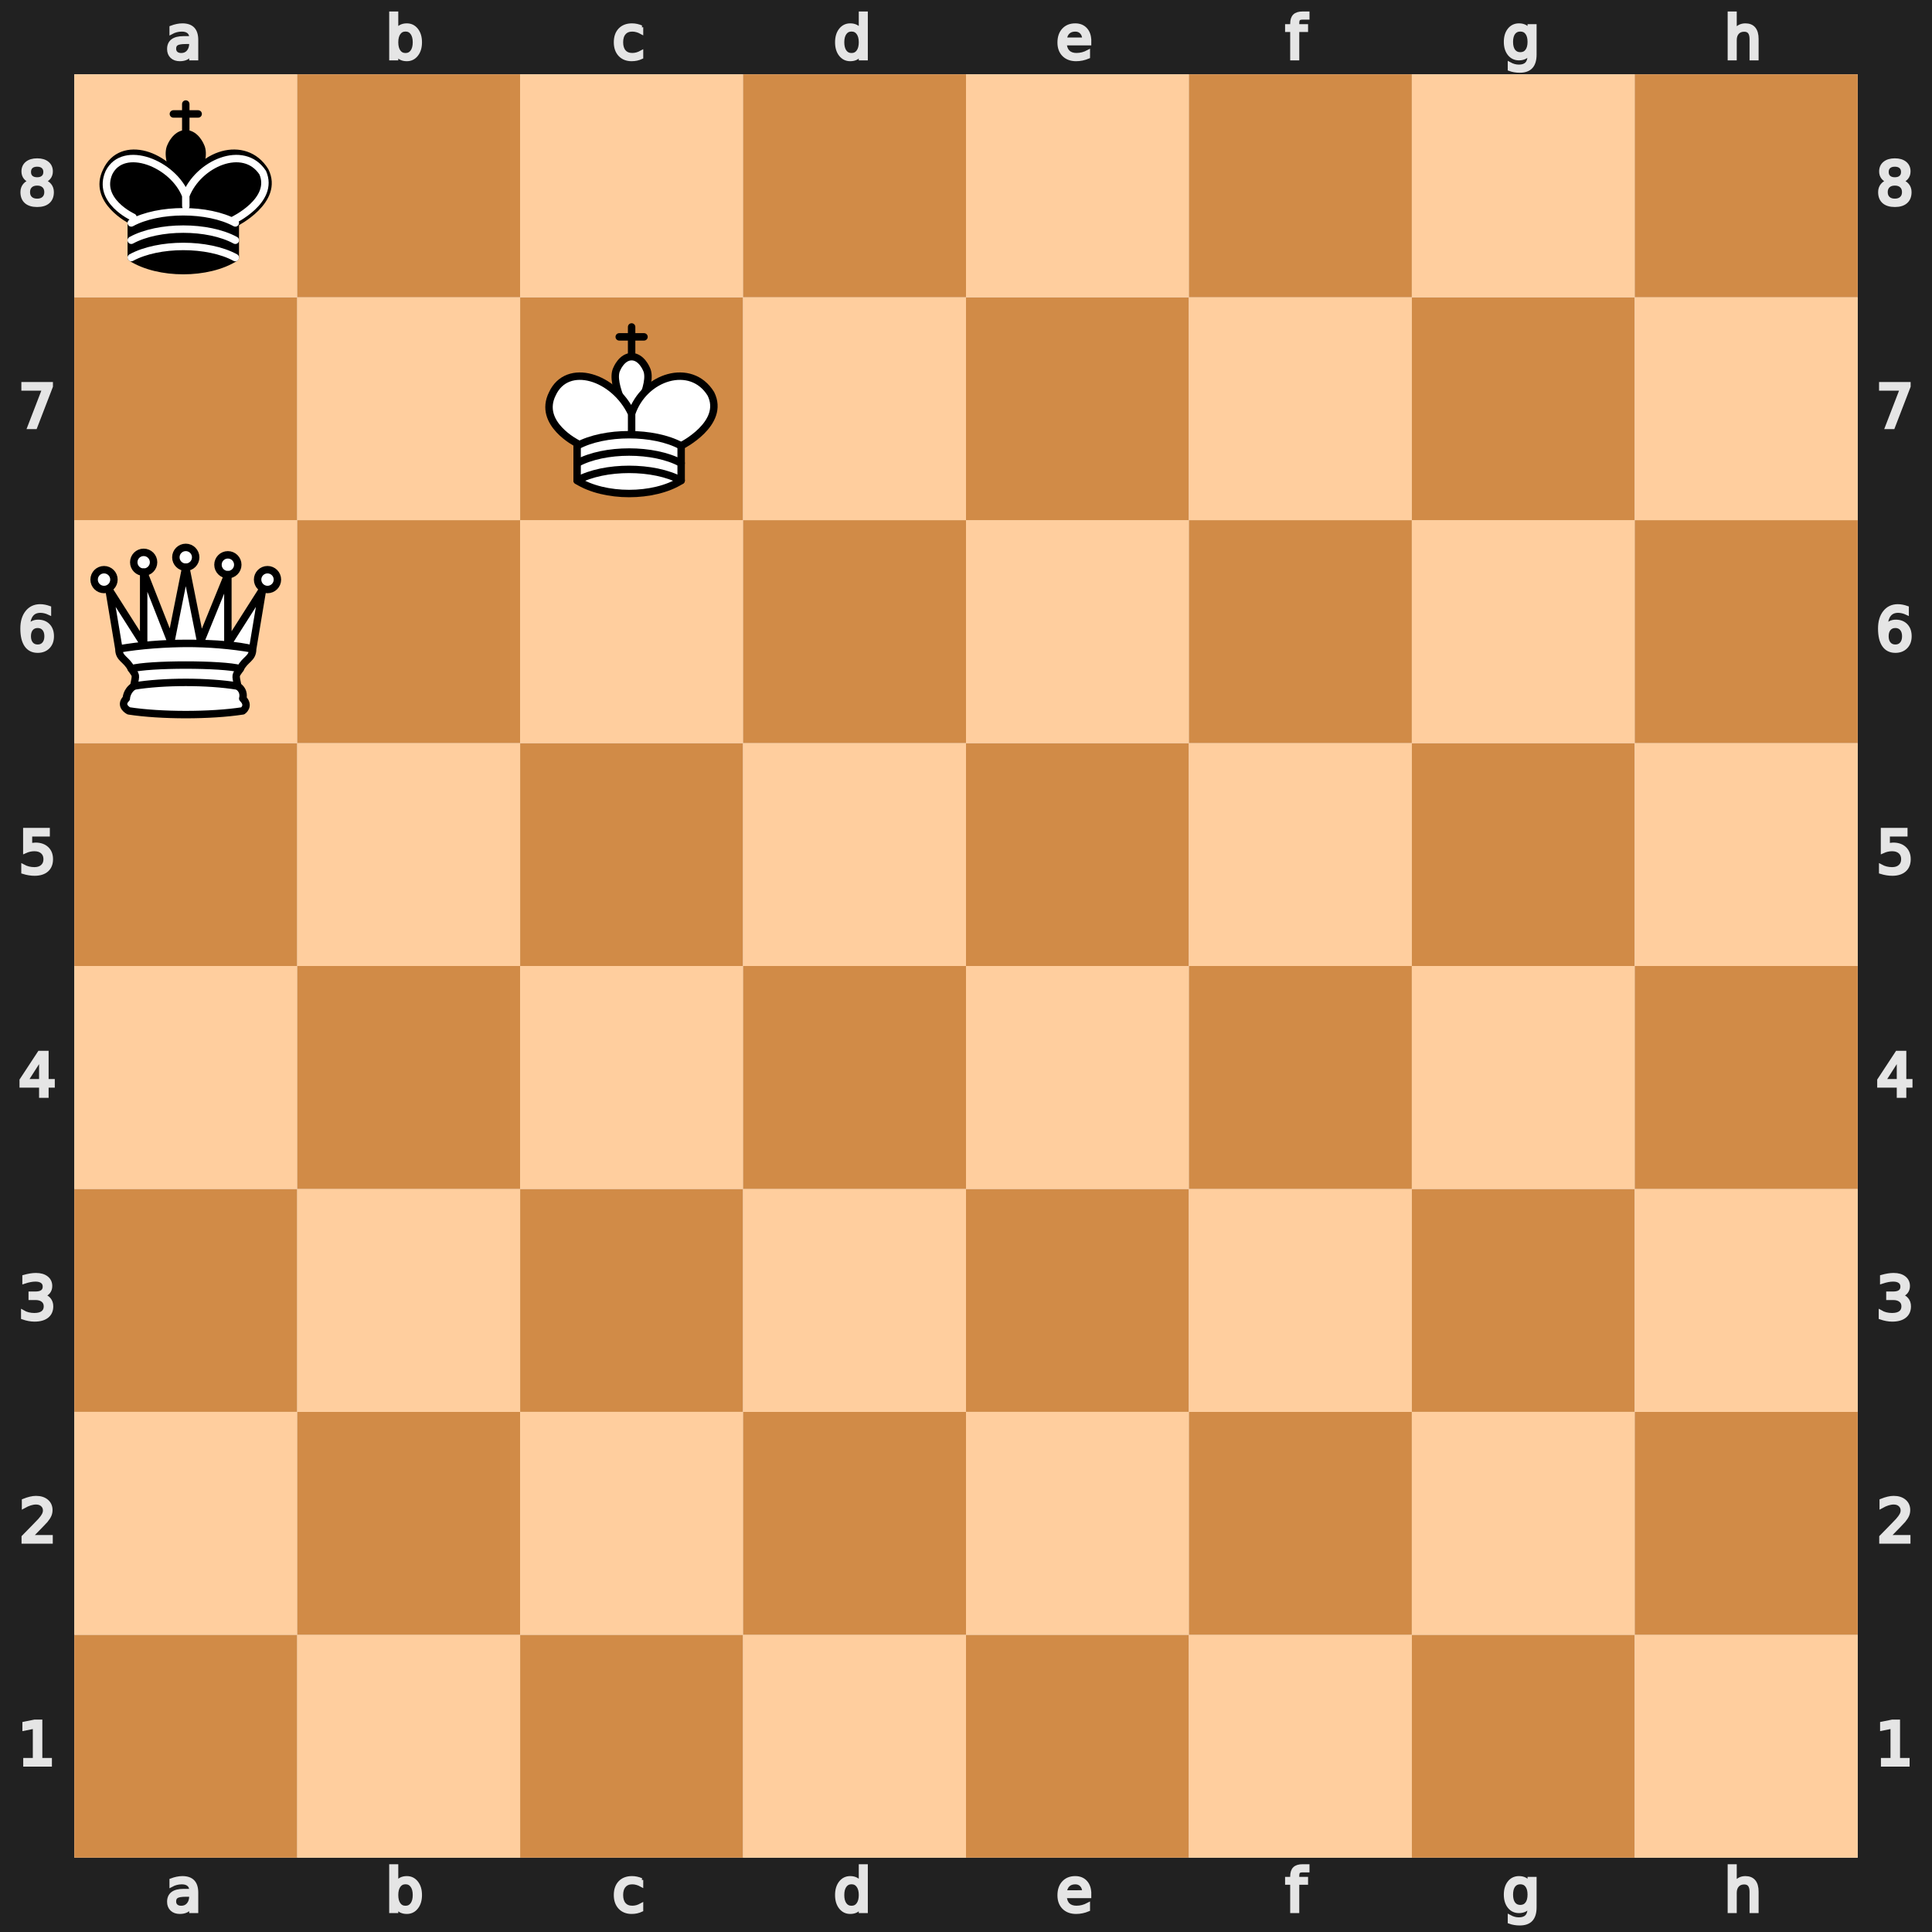
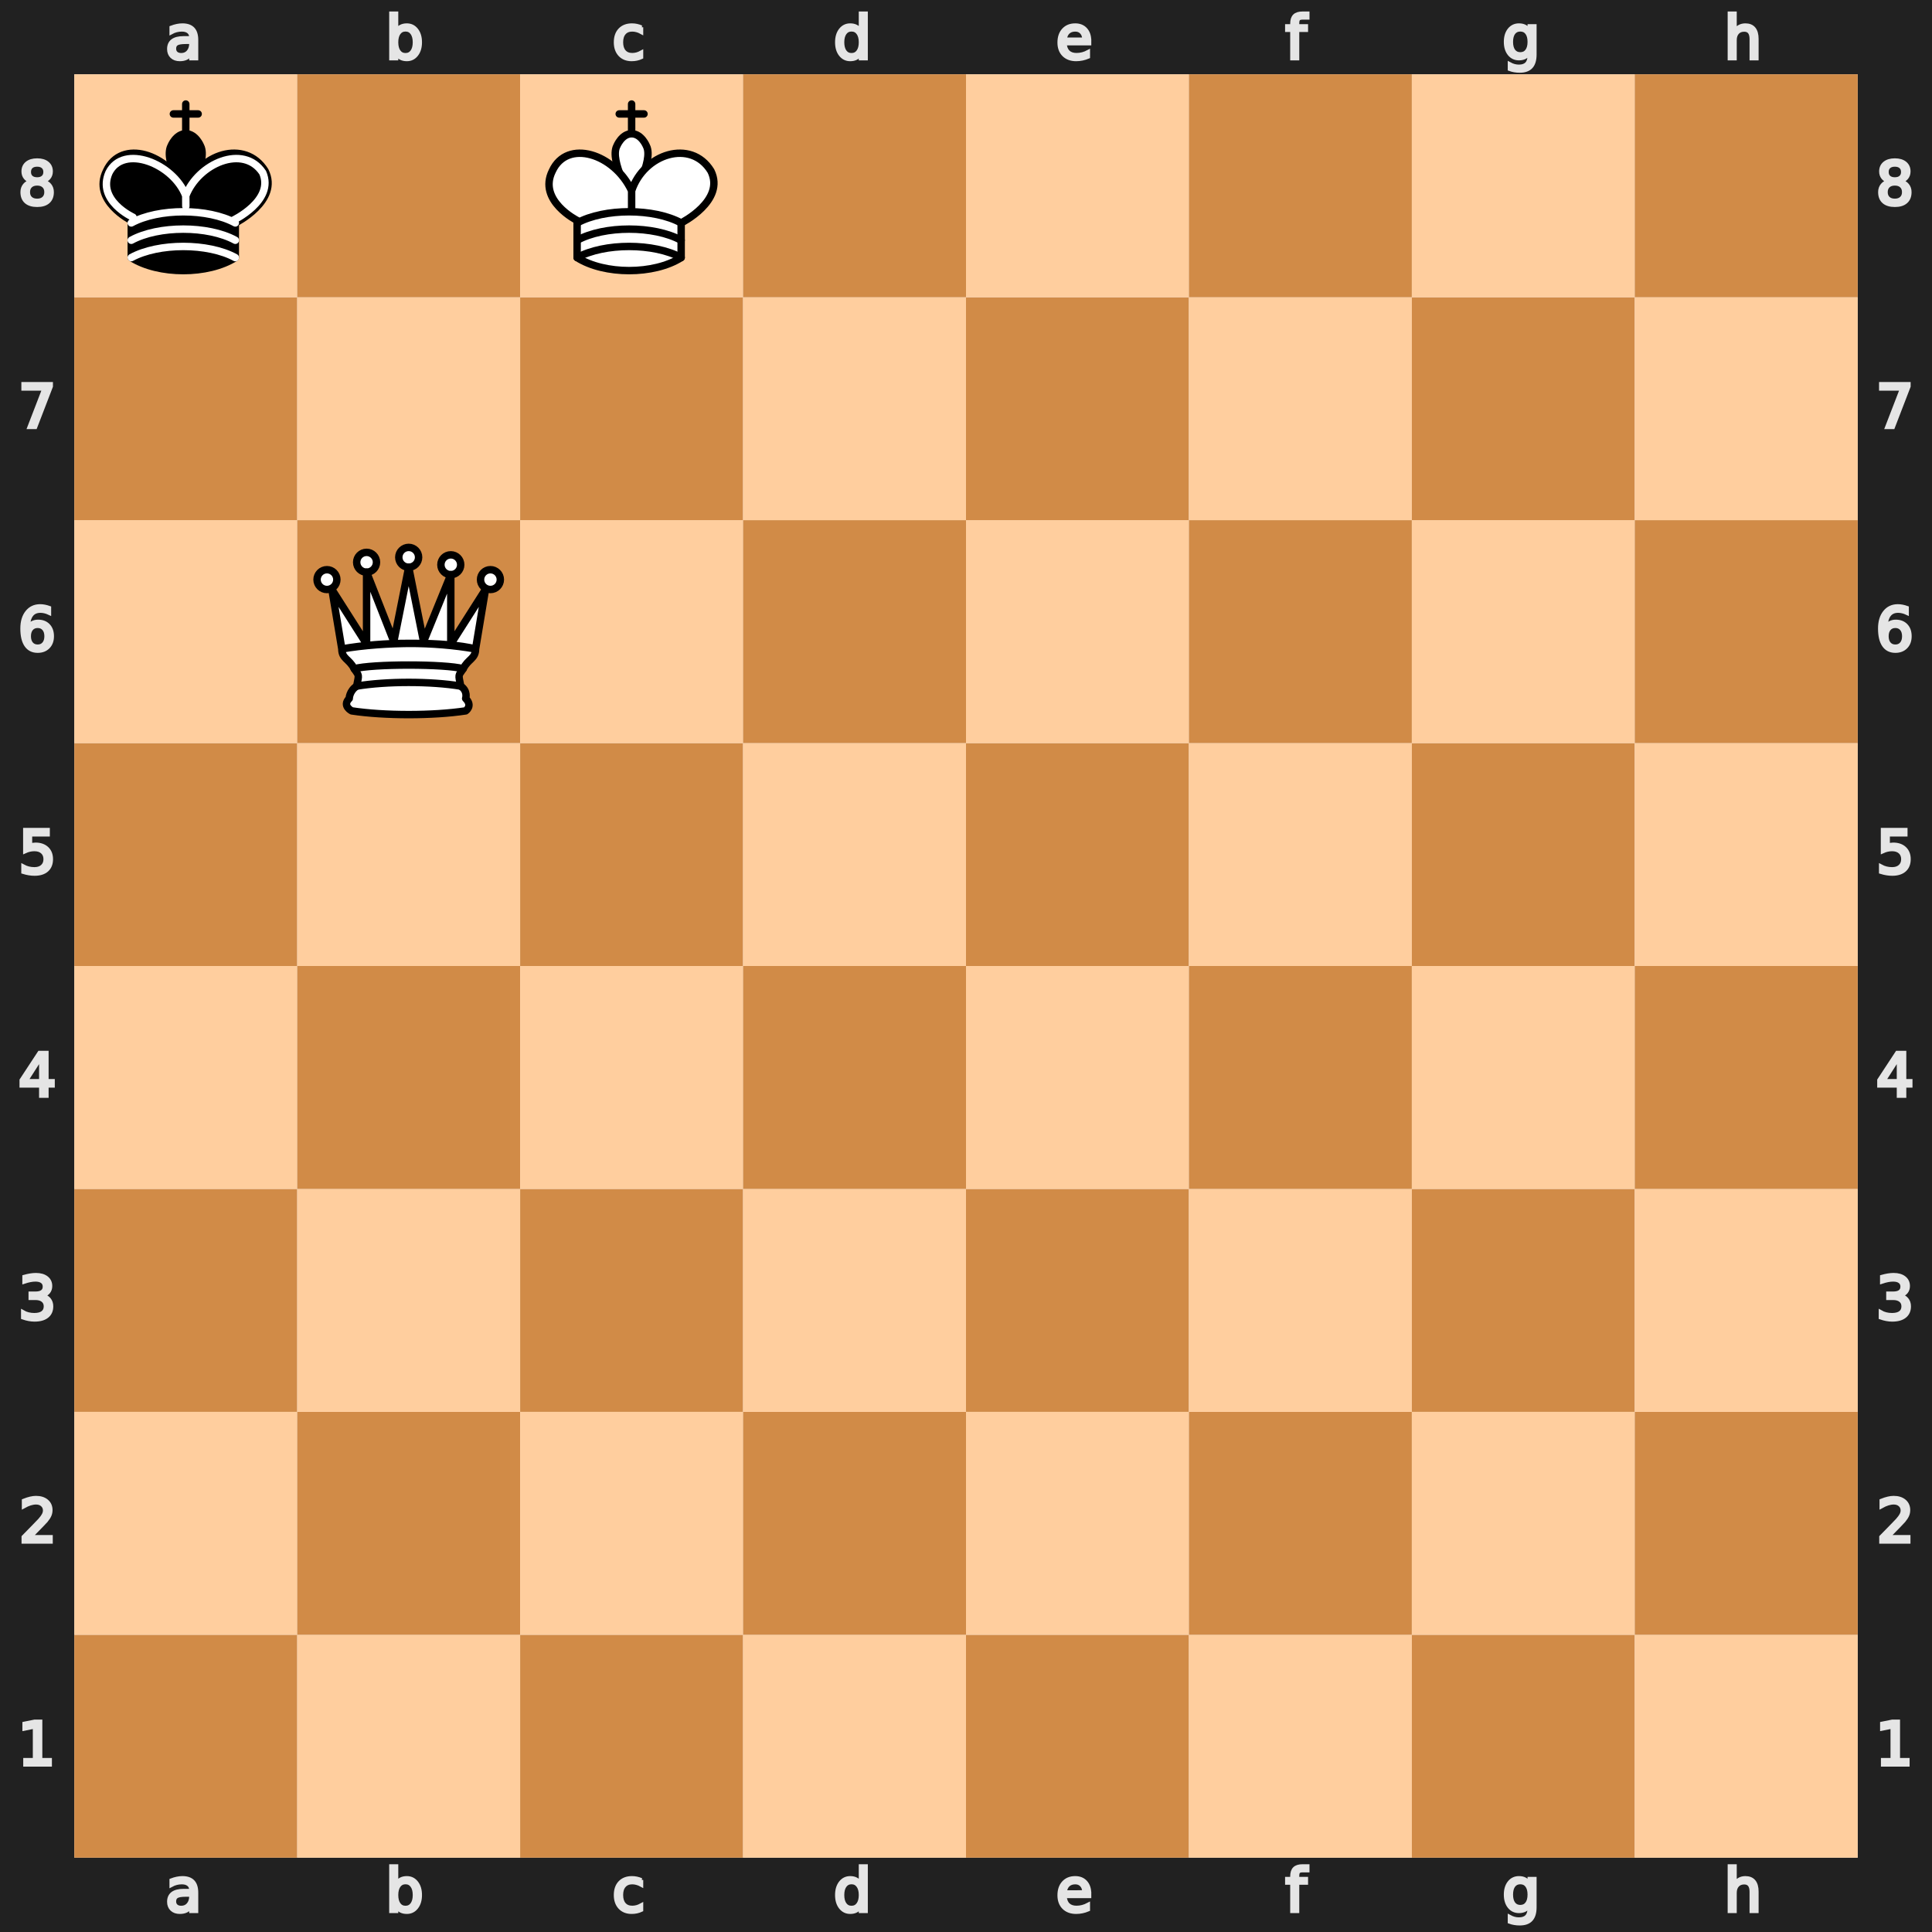
<svg xmlns="http://www.w3.org/2000/svg" xmlns:xlink="http://www.w3.org/1999/xlink" viewBox="0 0 390 390" width="360" height="360">
  <defs>
    <g id="white-queen" class="white queen" fill="#fff" fill-rule="evenodd" stroke="#000" stroke-width="1.5" stroke-linecap="round" stroke-linejoin="round">
      <path d="M8 12a2 2 0 1 1-4 0 2 2 0 1 1 4 0zM24.5 7.5a2 2 0 1 1-4 0 2 2 0 1 1 4 0zM41 12a2 2 0 1 1-4 0 2 2 0 1 1 4 0zM16 8.5a2 2 0 1 1-4 0 2 2 0 1 1 4 0zM33 9a2 2 0 1 1-4 0 2 2 0 1 1 4 0z" />
      <path d="M9 26c8.5-1.5 21-1.5 27 0l2-12-7 11V11l-5.5 13.5-3-15-3 15-5.5-14V25L7 14l2 12zM9 26c0 2 1.5 2 2.5 4 1 1.5 1 1 .5 3.5-1.5 1-1.5 2.5-1.5 2.5-1.5 1.5.5 2.5.5 2.5 6.5 1 16.5 1 23 0 0 0 1.5-1 0-2.5 0 0 .5-1.5-1-2.5-.5-2.5-.5-2 .5-3.5 1-2 2.5-2 2.5-4-8.5-1.5-18.5-1.5-27 0z" stroke-linecap="butt" />
      <path d="M11.5 30c3.5-1 18.5-1 22 0M12 33.5c6-1 15-1 21 0" fill="none" />
    </g>
    <g id="white-king" class="white king" fill="none" fill-rule="evenodd" stroke="#000" stroke-width="1.5" stroke-linecap="round" stroke-linejoin="round">
      <path d="M22.5 11.63V6M20 8h5" stroke-linejoin="miter" />
      <path d="M22.5 25s4.5-7.5 3-10.5c0 0-1-2.5-3-2.5s-3 2.5-3 2.5c-1.5 3 3 10.5 3 10.5" fill="#fff" stroke-linecap="butt" stroke-linejoin="miter" />
      <path d="M11.5 37c5.5 3.5 15.5 3.5 21 0v-7s9-4.5 6-10.5c-4-6.5-13.5-3.5-16 4V27v-3.5c-3.5-7.5-13-10.5-16-4-3 6 5 10 5 10V37z" fill="#fff" />
      <path d="M11.5 30c5.5-3 15.5-3 21 0m-21 3.5c5.5-3 15.5-3 21 0m-21 3.5c5.5-3 15.5-3 21 0" />
    </g>
    <g id="black-king" class="black king" fill="none" fill-rule="evenodd" stroke="#000" stroke-width="1.5" stroke-linecap="round" stroke-linejoin="round">
      <path d="M22.5 11.63V6" stroke-linejoin="miter" />
      <path d="M22.5 25s4.5-7.5 3-10.5c0 0-1-2.5-3-2.5s-3 2.5-3 2.5c-1.5 3 3 10.5 3 10.5" fill="#000" stroke-linecap="butt" stroke-linejoin="miter" />
      <path d="M11.5 37c5.5 3.5 15.5 3.5 21 0v-7s9-4.5 6-10.5c-4-6.5-13.5-3.5-16 4V27v-3.5c-3.5-7.5-13-10.5-16-4-3 6 5 10 5 10V37z" fill="#000" />
      <path d="M20 8h5" stroke-linejoin="miter" />
      <path d="M32 29.5s8.5-4 6.03-9.65C34.15 14 25 18 22.5 24.5l.01 2.1-.01-2.1C20 18 9.906 14 6.997 19.85c-2.497 5.65 4.853 9 4.853 9M11.5 30c5.5-3 15.5-3 21 0m-21 3.5c5.5-3 15.5-3 21 0m-21 3.5c5.5-3 15.5-3 21 0" stroke="#fff" />
    </g>
  </defs>
  <rect x="7.5" y="7.5" width="375" height="375" fill="none" stroke="#212121" stroke-width="15" />
  <g transform="translate(20, 1) scale(0.75, 0.75)" fill="#e5e5e5" stroke="#e5e5e5">
    <path d="M23.328 10.016q-1.742 0-2.414.398-.672.398-.672 1.36 0 .765.5 1.218.508.445 1.375.445 1.196 0 1.914-.843.727-.852.727-2.258v-.32zm2.867-.594v4.992h-1.437v-1.328q-.492.797-1.227 1.18-.734.375-1.797.375-1.343 0-2.14-.75-.79-.758-.79-2.024 0-1.476.985-2.226.992-.75 2.953-.75h2.016V8.75q0-.992-.656-1.531-.649-.547-1.829-.547-.75 0-1.46.18-.711.18-1.368.539V6.062q.79-.304 1.532-.453.742-.156 1.445-.156 1.898 0 2.836.984.937.985.937 2.985z" />
  </g>
  <g transform="translate(20, 375) scale(0.75, 0.75)" fill="#e5e5e5" stroke="#e5e5e5">
    <path d="M23.328 10.016q-1.742 0-2.414.398-.672.398-.672 1.36 0 .765.5 1.218.508.445 1.375.445 1.196 0 1.914-.843.727-.852.727-2.258v-.32zm2.867-.594v4.992h-1.437v-1.328q-.492.797-1.227 1.18-.734.375-1.797.375-1.343 0-2.14-.75-.79-.758-.79-2.024 0-1.476.985-2.226.992-.75 2.953-.75h2.016V8.75q0-.992-.656-1.531-.649-.547-1.829-.547-.75 0-1.46.18-.711.18-1.368.539V6.062q.79-.304 1.532-.453.742-.156 1.445-.156 1.898 0 2.836.984.937.985.937 2.985z" />
  </g>
  <g transform="translate(65, 1) scale(0.75, 0.75)" fill="#e5e5e5" stroke="#e5e5e5">
    <path d="M24.922 10.047q0-1.586-.656-2.485-.649-.906-1.79-.906-1.14 0-1.796.906-.649.899-.649 2.485 0 1.586.649 2.492.656.898 1.797.898 1.14 0 1.789-.898.656-.906.656-2.492zm-4.89-3.055q.452-.781 1.14-1.156.695-.383 1.656-.383 1.594 0 2.586 1.266 1 1.265 1 3.328 0 2.062-1 3.328-.992 1.266-2.586 1.266-.96 0-1.656-.375-.688-.383-1.14-1.164v1.312h-1.446V2.258h1.445z" />
  </g>
  <g transform="translate(65, 375) scale(0.75, 0.75)" fill="#e5e5e5" stroke="#e5e5e5">
    <path d="M24.922 10.047q0-1.586-.656-2.485-.649-.906-1.79-.906-1.14 0-1.796.906-.649.899-.649 2.485 0 1.586.649 2.492.656.898 1.797.898 1.14 0 1.789-.898.656-.906.656-2.492zm-4.89-3.055q.452-.781 1.14-1.156.695-.383 1.656-.383 1.594 0 2.586 1.266 1 1.265 1 3.328 0 2.062-1 3.328-.992 1.266-2.586 1.266-.96 0-1.656-.375-.688-.383-1.14-1.164v1.312h-1.446V2.258h1.445z" />
  </g>
  <g transform="translate(110, 1) scale(0.75, 0.75)" fill="#e5e5e5" stroke="#e5e5e5">
    <path d="M25.96 6v1.344q-.608-.336-1.226-.5-.609-.172-1.234-.172-1.398 0-2.172.89-.773.883-.773 2.485 0 1.601.773 2.492.774.883 2.172.883.625 0 1.234-.164.618-.172 1.227-.508v1.328q-.602.281-1.25.422-.64.14-1.367.14-1.977 0-3.14-1.242-1.165-1.242-1.165-3.351 0-2.14 1.172-3.367 1.18-1.227 3.227-1.227.664 0 1.296.14.633.134 1.227.407z" />
  </g>
  <g transform="translate(110, 375) scale(0.75, 0.75)" fill="#e5e5e5" stroke="#e5e5e5">
    <path d="M25.96 6v1.344q-.608-.336-1.226-.5-.609-.172-1.234-.172-1.398 0-2.172.89-.773.883-.773 2.485 0 1.601.773 2.492.774.883 2.172.883.625 0 1.234-.164.618-.172 1.227-.508v1.328q-.602.281-1.25.422-.64.14-1.367.14-1.977 0-3.14-1.242-1.165-1.242-1.165-3.351 0-2.14 1.172-3.367 1.18-1.227 3.227-1.227.664 0 1.296.14.633.134 1.227.407z" />
  </g>
  <g transform="translate(155, 1) scale(0.75, 0.75)" fill="#e5e5e5" stroke="#e5e5e5">
    <path d="M24.973 6.992V2.258h1.437v12.156h-1.437v-1.312q-.453.78-1.149 1.164-.687.375-1.656.375-1.586 0-2.586-1.266-.992-1.266-.992-3.328 0-2.063.992-3.328 1-1.266 2.586-1.266.969 0 1.656.383.696.375 1.149 1.156zm-4.899 3.055q0 1.586.649 2.492.656.898 1.797.898 1.14 0 1.796-.898.657-.906.657-2.492 0-1.586-.657-2.485-.656-.906-1.796-.906-1.141 0-1.797.906-.649.899-.649 2.485z" />
  </g>
  <g transform="translate(155, 375) scale(0.75, 0.75)" fill="#e5e5e5" stroke="#e5e5e5">
    <path d="M24.973 6.992V2.258h1.437v12.156h-1.437v-1.312q-.453.78-1.149 1.164-.687.375-1.656.375-1.586 0-2.586-1.266-.992-1.266-.992-3.328 0-2.063.992-3.328 1-1.266 2.586-1.266.969 0 1.656.383.696.375 1.149 1.156zm-4.899 3.055q0 1.586.649 2.492.656.898 1.797.898 1.14 0 1.796-.898.657-.906.657-2.492 0-1.586-.657-2.485-.656-.906-1.796-.906-1.141 0-1.797.906-.649.899-.649 2.485z" />
  </g>
  <g transform="translate(200, 1) scale(0.75, 0.75)" fill="#e5e5e5" stroke="#e5e5e5">
    <path d="M26.555 9.68v.703h-6.61q.094 1.484.89 2.265.806.774 2.235.774.828 0 1.602-.203.781-.203 1.547-.61v1.36q-.774.328-1.586.5-.813.172-1.649.172-2.093 0-3.32-1.22-1.219-1.218-1.219-3.296 0-2.148 1.157-3.406 1.164-1.266 3.132-1.266 1.766 0 2.79 1.14 1.03 1.134 1.03 3.087zm-1.438-.422q-.015-1.18-.664-1.883-.64-.703-1.703-.703-1.203 0-1.93.68-.718.68-.828 1.914z" />
  </g>
  <g transform="translate(200, 375) scale(0.75, 0.75)" fill="#e5e5e5" stroke="#e5e5e5">
    <path d="M26.555 9.68v.703h-6.61q.094 1.484.89 2.265.806.774 2.235.774.828 0 1.602-.203.781-.203 1.547-.61v1.36q-.774.328-1.586.5-.813.172-1.649.172-2.093 0-3.32-1.22-1.219-1.218-1.219-3.296 0-2.148 1.157-3.406 1.164-1.266 3.132-1.266 1.766 0 2.79 1.14 1.03 1.134 1.03 3.087zm-1.438-.422q-.015-1.18-.664-1.883-.64-.703-1.703-.703-1.203 0-1.93.68-.718.68-.828 1.914z" />
  </g>
  <g transform="translate(245, 1) scale(0.75, 0.75)" fill="#e5e5e5" stroke="#e5e5e5">
    <path d="M25.285 2.258v1.195H23.91q-.773 0-1.078.313-.297.312-.297 1.125v.773h2.367v1.117h-2.367v7.633H21.09V6.781h-1.375V5.664h1.375v-.61q0-1.46.68-2.124.68-.672 2.156-.672z" />
  </g>
  <g transform="translate(245, 375) scale(0.75, 0.75)" fill="#e5e5e5" stroke="#e5e5e5">
    <path d="M25.285 2.258v1.195H23.91q-.773 0-1.078.313-.297.312-.297 1.125v.773h2.367v1.117h-2.367v7.633H21.09V6.781h-1.375V5.664h1.375v-.61q0-1.46.68-2.124.68-.672 2.156-.672z" />
  </g>
  <g transform="translate(290, 1) scale(0.75, 0.75)" fill="#e5e5e5" stroke="#e5e5e5">
    <path d="M24.973 9.937q0-1.562-.649-2.421-.64-.86-1.804-.86-1.157 0-1.805.86-.64.859-.64 2.421 0 1.555.64 2.415.648.859 1.805.859 1.164 0 1.804-.86.649-.859.649-2.414zm1.437 3.391q0 2.234-.992 3.32-.992 1.094-3.04 1.094-.757 0-1.429-.117-.672-.11-1.304-.344v-1.398q.632.344 1.25.508.617.164 1.257.164 1.414 0 2.118-.743.703-.734.703-2.226v-.711q-.446.773-1.141 1.156-.695.383-1.664.383-1.61 0-2.594-1.227-.984-1.226-.984-3.25 0-2.03.984-3.257.985-1.227 2.594-1.227.969 0 1.664.383t1.14 1.156V5.664h1.438z" />
  </g>
  <g transform="translate(290, 375) scale(0.75, 0.75)" fill="#e5e5e5" stroke="#e5e5e5">
    <path d="M24.973 9.937q0-1.562-.649-2.421-.64-.86-1.804-.86-1.157 0-1.805.86-.64.859-.64 2.421 0 1.555.64 2.415.648.859 1.805.859 1.164 0 1.804-.86.649-.859.649-2.414zm1.437 3.391q0 2.234-.992 3.32-.992 1.094-3.04 1.094-.757 0-1.429-.117-.672-.11-1.304-.344v-1.398q.632.344 1.25.508.617.164 1.257.164 1.414 0 2.118-.743.703-.734.703-2.226v-.711q-.446.773-1.141 1.156-.695.383-1.664.383-1.61 0-2.594-1.227-.984-1.226-.984-3.25 0-2.03.984-3.257.985-1.227 2.594-1.227.969 0 1.664.383t1.14 1.156V5.664h1.438z" />
  </g>
  <g transform="translate(335, 1) scale(0.75, 0.75)" fill="#e5e5e5" stroke="#e5e5e5">
    <path d="M26.164 9.133v5.281h-1.437V9.18q0-1.243-.485-1.86-.484-.617-1.453-.617-1.164 0-1.836.742-.672.742-.672 2.024v4.945h-1.445V2.258h1.445v4.765q.516-.789 1.211-1.18.703-.39 1.617-.39 1.508 0 2.282.938.773.93.773 2.742z" />
  </g>
  <g transform="translate(335, 375) scale(0.75, 0.75)" fill="#e5e5e5" stroke="#e5e5e5">
    <path d="M26.164 9.133v5.281h-1.437V9.18q0-1.243-.485-1.86-.484-.617-1.453-.617-1.164 0-1.836.742-.672.742-.672 2.024v4.945h-1.445V2.258h1.445v4.765q.516-.789 1.211-1.18.703-.39 1.617-.39 1.508 0 2.282.938.773.93.773 2.742z" />
  </g>
  <g transform="translate(0, 335) scale(0.75, 0.75)" fill="#e5e5e5" stroke="#e5e5e5">
    <path d="M6.754 26.996h2.578v-8.898l-2.805.562v-1.437l2.79-.563h1.578v10.336h2.578v1.328h-6.72z" />
  </g>
  <g transform="translate(375, 335) scale(0.75, 0.75)" fill="#e5e5e5" stroke="#e5e5e5">
    <path d="M6.754 26.996h2.578v-8.898l-2.805.562v-1.437l2.79-.563h1.578v10.336h2.578v1.328h-6.72z" />
  </g>
  <g transform="translate(0, 290) scale(0.75, 0.75)" fill="#e5e5e5" stroke="#e5e5e5">
    <path d="M8.195 26.996h5.508v1.328H6.297v-1.328q.898-.93 2.445-2.492 1.555-1.57 1.953-2.024.758-.851 1.055-1.437.305-.594.305-1.164 0-.93-.657-1.516-.648-.586-1.695-.586-.742 0-1.57.258-.82.258-1.758.781v-1.593q.953-.383 1.781-.578.828-.196 1.516-.196 1.812 0 2.89.906 1.079.907 1.079 2.422 0 .72-.274 1.368-.265.64-.976 1.515-.196.227-1.243 1.313-1.046 1.078-2.953 3.023z" />
  </g>
  <g transform="translate(375, 290) scale(0.75, 0.75)" fill="#e5e5e5" stroke="#e5e5e5">
    <path d="M8.195 26.996h5.508v1.328H6.297v-1.328q.898-.93 2.445-2.492 1.555-1.57 1.953-2.024.758-.851 1.055-1.437.305-.594.305-1.164 0-.93-.657-1.516-.648-.586-1.695-.586-.742 0-1.57.258-.82.258-1.758.781v-1.593q.953-.383 1.781-.578.828-.196 1.516-.196 1.812 0 2.89.906 1.079.907 1.079 2.422 0 .72-.274 1.368-.265.64-.976 1.515-.196.227-1.243 1.313-1.046 1.078-2.953 3.023z" />
  </g>
  <g transform="translate(0, 245) scale(0.75, 0.75)" fill="#e5e5e5" stroke="#e5e5e5">
    <path d="M11.434 22.035q1.132.242 1.765 1.008.64.766.64 1.89 0 1.727-1.187 2.672-1.187.946-3.375.946-.734 0-1.515-.149-.774-.14-1.602-.43V26.45q.656.383 1.438.578.78.196 1.632.196 1.485 0 2.258-.586.782-.586.782-1.703 0-1.032-.727-1.61-.719-.586-2.008-.586h-1.36v-1.297h1.423q1.164 0 1.78-.46.618-.47.618-1.344 0-.899-.64-1.375-.633-.485-1.82-.485-.65 0-1.391.141-.743.14-1.633.437V16.95q.898-.25 1.68-.375.788-.125 1.484-.125 1.797 0 2.844.82 1.046.813 1.046 2.204 0 .968-.554 1.64-.555.664-1.578.922z" />
  </g>
  <g transform="translate(375, 245) scale(0.75, 0.75)" fill="#e5e5e5" stroke="#e5e5e5">
    <path d="M11.434 22.035q1.132.242 1.765 1.008.64.766.64 1.89 0 1.727-1.187 2.672-1.187.946-3.375.946-.734 0-1.515-.149-.774-.14-1.602-.43V26.45q.656.383 1.438.578.78.196 1.632.196 1.485 0 2.258-.586.782-.586.782-1.703 0-1.032-.727-1.61-.719-.586-2.008-.586h-1.36v-1.297h1.423q1.164 0 1.78-.46.618-.47.618-1.344 0-.899-.64-1.375-.633-.485-1.82-.485-.65 0-1.391.141-.743.14-1.633.437V16.95q.898-.25 1.68-.375.788-.125 1.484-.125 1.797 0 2.844.82 1.046.813 1.046 2.204 0 .968-.554 1.64-.555.664-1.578.922z" />
  </g>
  <g transform="translate(0, 200) scale(0.75, 0.75)" fill="#e5e5e5" stroke="#e5e5e5">
    <path d="M11.016 18.035L7.03 24.262h3.985zm-.414-1.375h1.984v7.602h1.664v1.312h-1.664v2.75h-1.57v-2.75H5.75v-1.523z" />
  </g>
  <g transform="translate(375, 200) scale(0.75, 0.75)" fill="#e5e5e5" stroke="#e5e5e5">
    <path d="M11.016 18.035L7.03 24.262h3.985zm-.414-1.375h1.984v7.602h1.664v1.312h-1.664v2.75h-1.57v-2.75H5.75v-1.523z" />
  </g>
  <g transform="translate(0, 155) scale(0.75, 0.75)" fill="#e5e5e5" stroke="#e5e5e5">
    <path d="M6.719 16.66h6.195v1.328h-4.75v2.86q.344-.118.688-.172.343-.063.687-.063 1.953 0 3.094 1.07 1.14 1.07 1.14 2.899 0 1.883-1.171 2.93-1.172 1.039-3.305 1.039-.735 0-1.5-.125-.758-.125-1.57-.375v-1.586q.703.383 1.453.57.75.188 1.586.188 1.351 0 2.14-.711.79-.711.79-1.93 0-1.219-.79-1.93-.789-.71-2.14-.71-.633 0-1.266.14-.625.14-1.281.438z" />
  </g>
  <g transform="translate(375, 155) scale(0.75, 0.75)" fill="#e5e5e5" stroke="#e5e5e5">
    <path d="M6.719 16.66h6.195v1.328h-4.75v2.86q.344-.118.688-.172.343-.063.687-.063 1.953 0 3.094 1.07 1.14 1.07 1.14 2.899 0 1.883-1.171 2.93-1.172 1.039-3.305 1.039-.735 0-1.5-.125-.758-.125-1.57-.375v-1.586q.703.383 1.453.57.75.188 1.586.188 1.351 0 2.14-.711.79-.711.79-1.93 0-1.219-.79-1.93-.789-.71-2.14-.71-.633 0-1.266.14-.625.14-1.281.438z" />
  </g>
  <g transform="translate(0, 110) scale(0.75, 0.75)" fill="#e5e5e5" stroke="#e5e5e5">
    <path d="M10.137 21.863q-1.063 0-1.688.727-.617.726-.617 1.992 0 1.258.617 1.992.625.727 1.688.727 1.062 0 1.68-.727.624-.734.624-1.992 0-1.266-.625-1.992-.617-.727-1.68-.727zm3.133-4.945v1.437q-.594-.28-1.204-.43-.601-.148-1.195-.148-1.562 0-2.39 1.055-.82 1.055-.938 3.188.46-.68 1.156-1.04.696-.367 1.531-.367 1.758 0 2.774 1.07 1.023 1.063 1.023 2.899 0 1.797-1.062 2.883-1.063 1.086-2.828 1.086-2.024 0-3.094-1.547-1.07-1.555-1.07-4.5 0-2.766 1.312-4.406 1.313-1.649 3.524-1.649.593 0 1.195.117.61.118 1.266.352z" />
  </g>
  <g transform="translate(375, 110) scale(0.75, 0.75)" fill="#e5e5e5" stroke="#e5e5e5">
    <path d="M10.137 21.863q-1.063 0-1.688.727-.617.726-.617 1.992 0 1.258.617 1.992.625.727 1.688.727 1.062 0 1.68-.727.624-.734.624-1.992 0-1.266-.625-1.992-.617-.727-1.68-.727zm3.133-4.945v1.437q-.594-.28-1.204-.43-.601-.148-1.195-.148-1.562 0-2.39 1.055-.82 1.055-.938 3.188.46-.68 1.156-1.04.696-.367 1.531-.367 1.758 0 2.774 1.07 1.023 1.063 1.023 2.899 0 1.797-1.062 2.883-1.063 1.086-2.828 1.086-2.024 0-3.094-1.547-1.07-1.555-1.07-4.5 0-2.766 1.312-4.406 1.313-1.649 3.524-1.649.593 0 1.195.117.61.118 1.266.352z" />
  </g>
  <g transform="translate(0, 65) scale(0.75, 0.75)" fill="#e5e5e5" stroke="#e5e5e5">
    <path d="M6.25 16.66h7.5v.672L9.516 28.324H7.867l3.985-10.336H6.25z" />
  </g>
  <g transform="translate(375, 65) scale(0.75, 0.75)" fill="#e5e5e5" stroke="#e5e5e5">
    <path d="M6.25 16.66h7.5v.672L9.516 28.324H7.867l3.985-10.336H6.25z" />
  </g>
  <g transform="translate(0, 20) scale(0.75, 0.75)" fill="#e5e5e5" stroke="#e5e5e5">
    <path d="M10 22.785q-1.125 0-1.773.602-.641.601-.641 1.656t.64 1.656q.649.602 1.774.602t1.773-.602q.649-.61.649-1.656 0-1.055-.649-1.656-.64-.602-1.773-.602zm-1.578-.672q-1.016-.25-1.586-.945-.563-.695-.563-1.695 0-1.399.993-2.211 1-.813 2.734-.813 1.742 0 2.734.813.993.812.993 2.21 0 1-.57 1.696-.563.695-1.571.945 1.14.266 1.773 1.04.641.773.641 1.89 0 1.695-1.04 2.602-1.03.906-2.96.906t-2.969-.906Q6 26.738 6 25.043q0-1.117.64-1.89.641-.774 1.782-1.04zm-.578-2.492q0 .906.562 1.414.57.508 1.594.508 1.016 0 1.586-.508.578-.508.578-1.414 0-.906-.578-1.414-.57-.508-1.586-.508-1.023 0-1.594.508-.562.508-.562 1.414z" />
  </g>
  <g transform="translate(375, 20) scale(0.75, 0.75)" fill="#e5e5e5" stroke="#e5e5e5">
    <path d="M10 22.785q-1.125 0-1.773.602-.641.601-.641 1.656t.64 1.656q.649.602 1.774.602t1.773-.602q.649-.61.649-1.656 0-1.055-.649-1.656-.64-.602-1.773-.602zm-1.578-.672q-1.016-.25-1.586-.945-.563-.695-.563-1.695 0-1.399.993-2.211 1-.813 2.734-.813 1.742 0 2.734.813.993.812.993 2.21 0 1-.57 1.696-.563.695-1.571.945 1.14.266 1.773 1.04.641.773.641 1.89 0 1.695-1.04 2.602-1.03.906-2.96.906t-2.969-.906Q6 26.738 6 25.043q0-1.117.64-1.89.641-.774 1.782-1.04zm-.578-2.492q0 .906.562 1.414.57.508 1.594.508 1.016 0 1.586-.508.578-.508.578-1.414 0-.906-.578-1.414-.57-.508-1.586-.508-1.023 0-1.594.508-.562.508-.562 1.414z" />
  </g>
  <rect x="15" y="330" width="45" height="45" class="square dark a1" stroke="none" fill="#d18b47" />
  <rect x="60" y="330" width="45" height="45" class="square light b1" stroke="none" fill="#ffce9e" />
  <rect x="105" y="330" width="45" height="45" class="square dark c1" stroke="none" fill="#d18b47" />
  <rect x="150" y="330" width="45" height="45" class="square light d1" stroke="none" fill="#ffce9e" />
  <rect x="195" y="330" width="45" height="45" class="square dark e1" stroke="none" fill="#d18b47" />
  <rect x="240" y="330" width="45" height="45" class="square light f1" stroke="none" fill="#ffce9e" />
  <rect x="285" y="330" width="45" height="45" class="square dark g1" stroke="none" fill="#d18b47" />
  <rect x="330" y="330" width="45" height="45" class="square light h1" stroke="none" fill="#ffce9e" />
  <rect x="15" y="285" width="45" height="45" class="square light a2" stroke="none" fill="#ffce9e" />
  <rect x="60" y="285" width="45" height="45" class="square dark b2" stroke="none" fill="#d18b47" />
  <rect x="105" y="285" width="45" height="45" class="square light c2" stroke="none" fill="#ffce9e" />
  <rect x="150" y="285" width="45" height="45" class="square dark d2" stroke="none" fill="#d18b47" />
  <rect x="195" y="285" width="45" height="45" class="square light e2" stroke="none" fill="#ffce9e" />
  <rect x="240" y="285" width="45" height="45" class="square dark f2" stroke="none" fill="#d18b47" />
  <rect x="285" y="285" width="45" height="45" class="square light g2" stroke="none" fill="#ffce9e" />
  <rect x="330" y="285" width="45" height="45" class="square dark h2" stroke="none" fill="#d18b47" />
  <rect x="15" y="240" width="45" height="45" class="square dark a3" stroke="none" fill="#d18b47" />
  <rect x="60" y="240" width="45" height="45" class="square light b3" stroke="none" fill="#ffce9e" />
  <rect x="105" y="240" width="45" height="45" class="square dark c3" stroke="none" fill="#d18b47" />
  <rect x="150" y="240" width="45" height="45" class="square light d3" stroke="none" fill="#ffce9e" />
  <rect x="195" y="240" width="45" height="45" class="square dark e3" stroke="none" fill="#d18b47" />
  <rect x="240" y="240" width="45" height="45" class="square light f3" stroke="none" fill="#ffce9e" />
  <rect x="285" y="240" width="45" height="45" class="square dark g3" stroke="none" fill="#d18b47" />
  <rect x="330" y="240" width="45" height="45" class="square light h3" stroke="none" fill="#ffce9e" />
  <rect x="15" y="195" width="45" height="45" class="square light a4" stroke="none" fill="#ffce9e" />
  <rect x="60" y="195" width="45" height="45" class="square dark b4" stroke="none" fill="#d18b47" />
  <rect x="105" y="195" width="45" height="45" class="square light c4" stroke="none" fill="#ffce9e" />
  <rect x="150" y="195" width="45" height="45" class="square dark d4" stroke="none" fill="#d18b47" />
  <rect x="195" y="195" width="45" height="45" class="square light e4" stroke="none" fill="#ffce9e" />
  <rect x="240" y="195" width="45" height="45" class="square dark f4" stroke="none" fill="#d18b47" />
  <rect x="285" y="195" width="45" height="45" class="square light g4" stroke="none" fill="#ffce9e" />
  <rect x="330" y="195" width="45" height="45" class="square dark h4" stroke="none" fill="#d18b47" />
  <rect x="15" y="150" width="45" height="45" class="square dark a5" stroke="none" fill="#d18b47" />
  <rect x="60" y="150" width="45" height="45" class="square light b5" stroke="none" fill="#ffce9e" />
  <rect x="105" y="150" width="45" height="45" class="square dark c5" stroke="none" fill="#d18b47" />
  <rect x="150" y="150" width="45" height="45" class="square light d5" stroke="none" fill="#ffce9e" />
  <rect x="195" y="150" width="45" height="45" class="square dark e5" stroke="none" fill="#d18b47" />
  <rect x="240" y="150" width="45" height="45" class="square light f5" stroke="none" fill="#ffce9e" />
  <rect x="285" y="150" width="45" height="45" class="square dark g5" stroke="none" fill="#d18b47" />
  <rect x="330" y="150" width="45" height="45" class="square light h5" stroke="none" fill="#ffce9e" />
  <rect x="15" y="105" width="45" height="45" class="square light a6" stroke="none" fill="#ffce9e" />
  <rect x="60" y="105" width="45" height="45" class="square dark b6" stroke="none" fill="#d18b47" />
  <rect x="105" y="105" width="45" height="45" class="square light c6" stroke="none" fill="#ffce9e" />
  <rect x="150" y="105" width="45" height="45" class="square dark d6" stroke="none" fill="#d18b47" />
  <rect x="195" y="105" width="45" height="45" class="square light e6" stroke="none" fill="#ffce9e" />
  <rect x="240" y="105" width="45" height="45" class="square dark f6" stroke="none" fill="#d18b47" />
  <rect x="285" y="105" width="45" height="45" class="square light g6" stroke="none" fill="#ffce9e" />
  <rect x="330" y="105" width="45" height="45" class="square dark h6" stroke="none" fill="#d18b47" />
  <rect x="15" y="60" width="45" height="45" class="square dark a7" stroke="none" fill="#d18b47" />
  <rect x="60" y="60" width="45" height="45" class="square light b7" stroke="none" fill="#ffce9e" />
  <rect x="105" y="60" width="45" height="45" class="square dark c7" stroke="none" fill="#d18b47" />
  <rect x="150" y="60" width="45" height="45" class="square light d7" stroke="none" fill="#ffce9e" />
  <rect x="195" y="60" width="45" height="45" class="square dark e7" stroke="none" fill="#d18b47" />
  <rect x="240" y="60" width="45" height="45" class="square light f7" stroke="none" fill="#ffce9e" />
  <rect x="285" y="60" width="45" height="45" class="square dark g7" stroke="none" fill="#d18b47" />
  <rect x="330" y="60" width="45" height="45" class="square light h7" stroke="none" fill="#ffce9e" />
  <rect x="15" y="15" width="45" height="45" class="square light a8" stroke="none" fill="#ffce9e" />
  <rect x="60" y="15" width="45" height="45" class="square dark b8" stroke="none" fill="#d18b47" />
  <rect x="105" y="15" width="45" height="45" class="square light c8" stroke="none" fill="#ffce9e" />
  <rect x="150" y="15" width="45" height="45" class="square dark d8" stroke="none" fill="#d18b47" />
  <rect x="195" y="15" width="45" height="45" class="square light e8" stroke="none" fill="#ffce9e" />
  <rect x="240" y="15" width="45" height="45" class="square dark f8" stroke="none" fill="#d18b47" />
  <rect x="285" y="15" width="45" height="45" class="square light g8" stroke="none" fill="#ffce9e" />
  <rect x="330" y="15" width="45" height="45" class="square dark h8" stroke="none" fill="#d18b47" />
-   <use href="#white-queen" xlink:href="#white-queen" transform="translate(15, 105)" />
-   <use href="#white-king" xlink:href="#white-king" transform="translate(105, 60)" />
+   <use href="#white-queen" xlink:href="#white-queen" transform="translate(60, 105)" />
  <use href="#black-king" xlink:href="#black-king" transform="translate(15, 15)" />
+   <use href="#white-king" xlink:href="#white-king" transform="translate(105, 15)" />
</svg>
